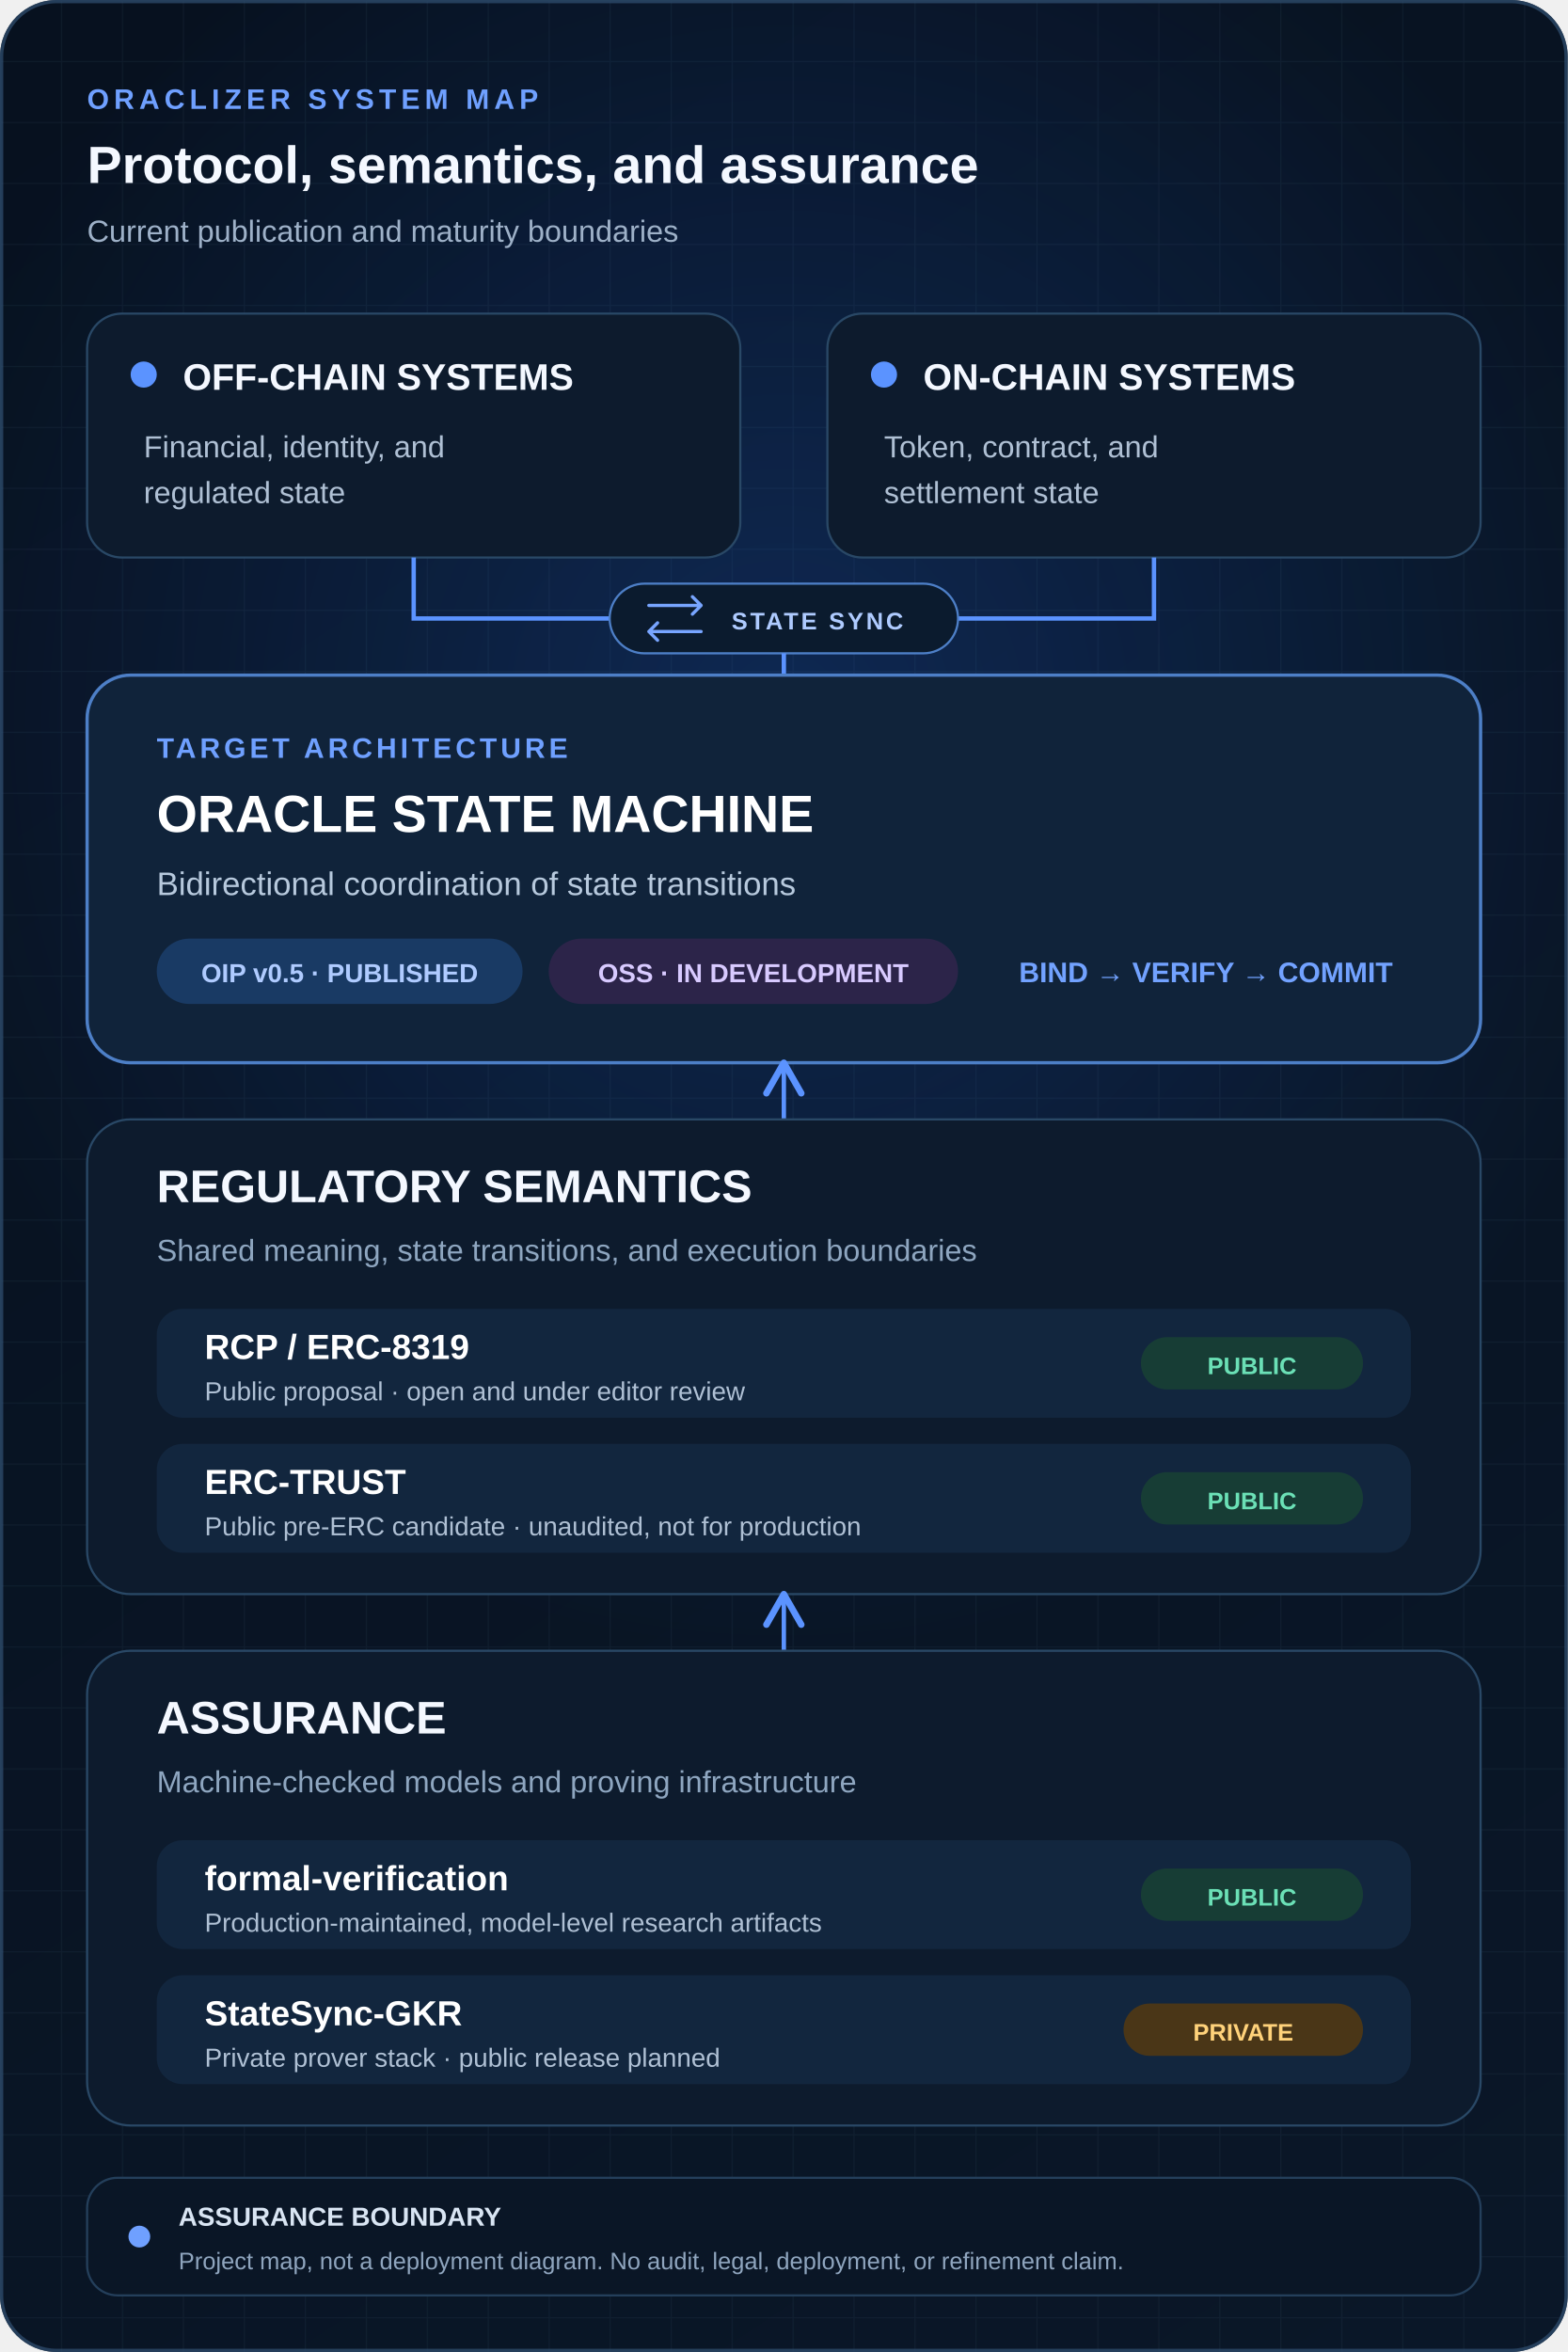
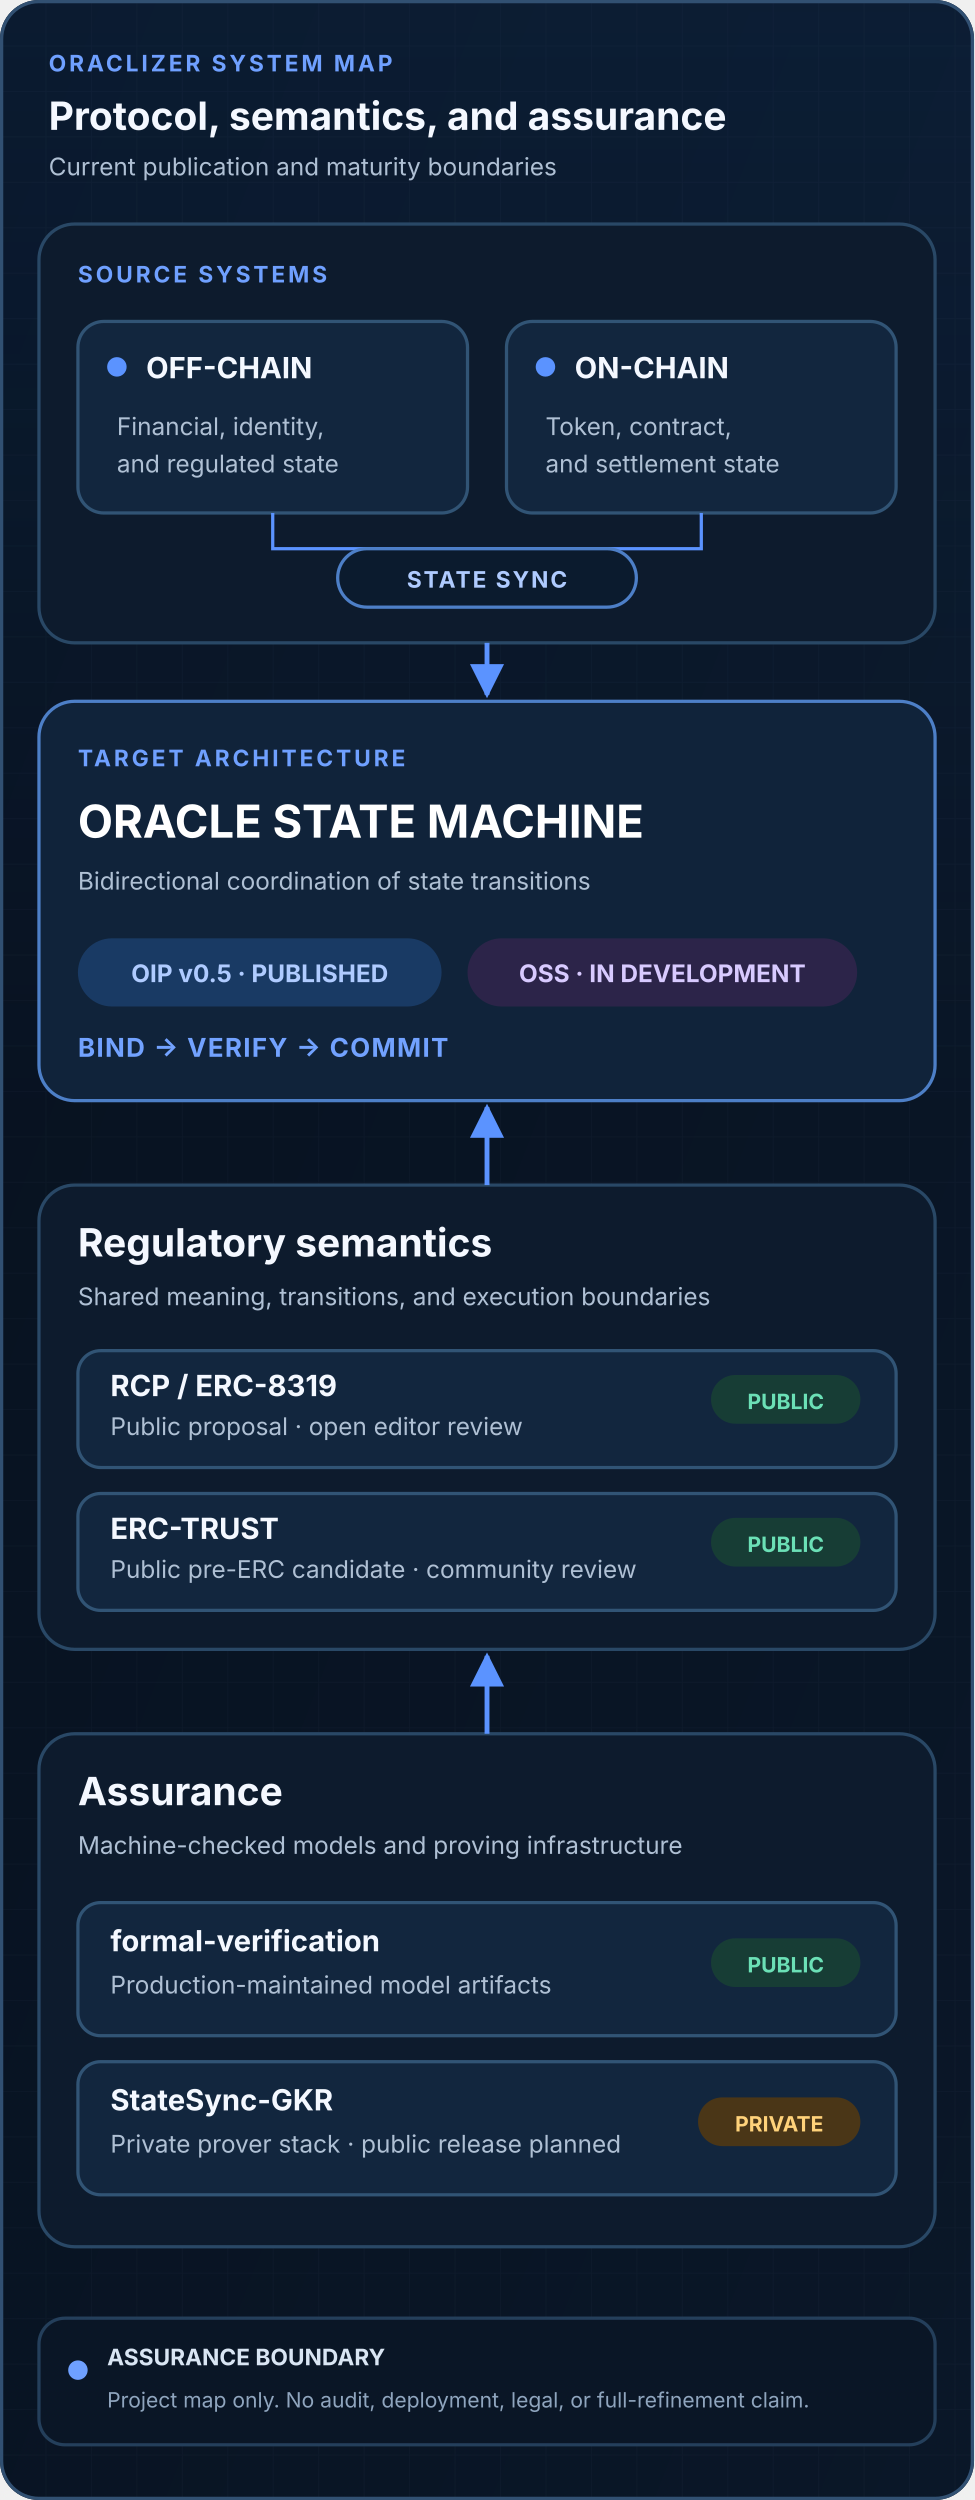
- <svg xmlns="http://www.w3.org/2000/svg" width="720" height="1080" viewBox="0 0 720 1080" fill="none" role="img" aria-labelledby="title desc">
+ <svg xmlns="http://www.w3.org/2000/svg" width="600" height="1540" viewBox="0 0 600 1540" role="img" aria-labelledby="title desc" preserveAspectRatio="xMidYMid meet">
  <defs>
-     <linearGradient id="bg" x1="0" y1="0" x2="720" y2="1080" gradientUnits="userSpaceOnUse">
-       <stop stop-color="#07111F" />
-       <stop offset="1" stop-color="#0A1728" />
+     <linearGradient id="bg" x1="0" y1="0" x2="1" y2="1">
+       <stop stop-color="#07111f" />
+       <stop offset="1" stop-color="#0a1728" />
    </linearGradient>
-     <radialGradient id="glow" cx="0" cy="0" r="1" gradientUnits="userSpaceOnUse" gradientTransform="translate(360 330) rotate(90) scale(430 410)">
-       <stop stop-color="#2473FF" stop-opacity="0.22" />
-       <stop offset="1" stop-color="#2473FF" stop-opacity="0" />
-     </radialGradient>
+     <linearGradient id="glow" x1="0" y1="0" x2="0" y2="1">
+       <stop stop-color="#245ea8" stop-opacity=".13" />
+       <stop offset=".45" stop-color="#245ea8" stop-opacity="0" />
+     </linearGradient>
    <pattern id="grid" width="28" height="28" patternUnits="userSpaceOnUse">
-       <path d="M28 0H0V28" stroke="#6E8AAC" stroke-opacity="0.08" />
+       <path d="M28 0H0v28" fill="none" stroke="#6e8aac" stroke-width="1" opacity=".045" />
    </pattern>
-     <marker id="arrow" markerWidth="10" markerHeight="10" refX="8" refY="5" orient="auto" markerUnits="strokeWidth">
-       <path d="M1 1L8 5L1 9" stroke="#5B93FF" stroke-width="1.5" stroke-linecap="round" stroke-linejoin="round" />
+     <marker id="arrow" viewBox="0 0 10 10" refX="9" refY="5" markerWidth="7" markerHeight="7" orient="auto">
+       <path d="M0 0 10 5 0 10Z" fill="#5b93ff" />
    </marker>
+     <style>.stage{fill:#0d1b2d;stroke:#294866;stroke-width:2}.card{fill:#12263e;stroke:#315475;stroke-width:2}.title{font:700 24px Inter,Segoe UI,Arial,sans-serif;fill:#f4f8ff}.text{font:700 18px Inter,Segoe UI,Arial,sans-serif;fill:#f4f8ff}.body{font:15px Inter,Segoe UI,Arial,sans-serif;fill:#afc0d4}.eyebrow{font:700 14px Inter,Segoe UI,Arial,sans-serif;letter-spacing:1.8px;fill:#6fa0ff}.flow{fill:none;stroke:#5b93ff;stroke-width:3;marker-end:url(#arrow)}</style>
  </defs>
-   <rect width="720" height="1080" rx="26" fill="url(#bg)" />
-   <rect width="720" height="1080" rx="26" fill="url(#grid)" />
-   <rect width="720" height="1080" rx="26" fill="url(#glow)" />
-   <rect x="0.75" y="0.75" width="718.5" height="1078.5" rx="25.25" stroke="#315072" stroke-opacity="0.7" stroke-width="1.5" />
-   <g font-family="Segoe UI, Arial, sans-serif">
-     <text x="40" y="50" fill="#6FA0FF" font-size="13" font-weight="700" letter-spacing="2.2">ORACLIZER SYSTEM MAP</text>
-     <text x="40" y="84" fill="#F4F8FF" font-size="24" font-weight="700">Protocol, semantics, and assurance</text>
-     <text x="40" y="111" fill="#9EB1C8" font-size="14">Current publication and maturity boundaries</text>
-     <rect x="40" y="144" width="300" height="112" rx="16" fill="#0D1B2D" stroke="#294866" />
-     <circle cx="66" cy="172" r="6" fill="#5B93FF" />
-     <text x="84" y="179" fill="#F4F8FF" font-size="17" font-weight="700">OFF-CHAIN SYSTEMS</text>
-     <text x="66" y="210" fill="#AFC0D4" font-size="14">Financial, identity, and</text>
-     <text x="66" y="231" fill="#AFC0D4" font-size="14">regulated state</text>
-     <rect x="380" y="144" width="300" height="112" rx="16" fill="#0D1B2D" stroke="#294866" />
-     <circle cx="406" cy="172" r="6" fill="#5B93FF" />
-     <text x="424" y="179" fill="#F4F8FF" font-size="17" font-weight="700">ON-CHAIN SYSTEMS</text>
-     <text x="406" y="210" fill="#AFC0D4" font-size="14">Token, contract, and</text>
-     <text x="406" y="231" fill="#AFC0D4" font-size="14">settlement state</text>
-     <g aria-label="Bidirectional synchronization between source systems and the oracle state machine">
-       <path d="M190 256V284H280" stroke="#5B93FF" stroke-width="2" />
-       <path d="M530 256V284H440" stroke="#5B93FF" stroke-width="2" />
-       <rect x="280" y="268" width="160" height="32" rx="16" fill="#0B1B2E" stroke="#4D7FC7" />
-       <path d="M298 278H322M318 274L322 278L318 282M322 290H298M302 286L298 290L302 294" stroke="#78A5FF" stroke-width="1.5" stroke-linecap="round" stroke-linejoin="round" />
-       <text x="336" y="289" fill="#AFCBFF" font-size="11" font-weight="700" letter-spacing="1.2">STATE SYNC</text>
-       <path d="M360 300V310" stroke="#5B93FF" stroke-width="2" />
-     </g>
-     <rect x="40" y="310" width="640" height="178" rx="20" fill="#10233A" stroke="#4D7FC7" stroke-width="1.5" />
-     <text x="72" y="348" fill="#6FA0FF" font-size="13" font-weight="700" letter-spacing="1.7">TARGET ARCHITECTURE</text>
-     <text x="72" y="382" fill="#FFFFFF" font-size="24" font-weight="700">ORACLE STATE MACHINE</text>
-     <text x="72" y="411" fill="#B7C9DD" font-size="15">Bidirectional coordination of state transitions</text>
-     <rect x="72" y="431" width="168" height="30" rx="15" fill="#193A64" />
-     <text x="156" y="451" text-anchor="middle" fill="#AFCBFF" font-size="12" font-weight="700">OIP v0.5 · PUBLISHED</text>
-     <rect x="252" y="431" width="188" height="30" rx="15" fill="#2C2449" />
-     <text x="346" y="451" text-anchor="middle" fill="#D8CAFF" font-size="12" font-weight="700">OSS · IN DEVELOPMENT</text>
-     <text x="468" y="451" fill="#72A2FF" font-size="13" font-weight="600">BIND → VERIFY → COMMIT</text>
-     <path d="M360 514V488" stroke="#5B93FF" stroke-width="2" marker-end="url(#arrow)" />
-     <rect x="40" y="514" width="640" height="218" rx="20" fill="#0D1B2D" stroke="#294866" />
-     <text x="72" y="552" fill="#F4F8FF" font-size="21" font-weight="700">REGULATORY SEMANTICS</text>
-     <text x="72" y="579" fill="#8EA6C0" font-size="14">Shared meaning, state transitions, and execution boundaries</text>
-     <rect x="72" y="601" width="576" height="50" rx="12" fill="#12263E" />
-     <text x="94" y="624" fill="#FFFFFF" font-size="16" font-weight="700">RCP / ERC-8319</text>
-     <text x="94" y="643" fill="#AFC0D4" font-size="12">Public proposal · open and under editor review</text>
-     <rect x="524" y="614" width="102" height="24" rx="12" fill="#173D35" />
-     <text x="575" y="631" text-anchor="middle" fill="#6BE0B6" font-size="11" font-weight="700">PUBLIC</text>
-     <rect x="72" y="663" width="576" height="50" rx="12" fill="#12263E" />
-     <text x="94" y="686" fill="#FFFFFF" font-size="16" font-weight="700">ERC-TRUST</text>
-     <text x="94" y="705" fill="#AFC0D4" font-size="12">Public pre-ERC candidate · unaudited, not for production</text>
-     <rect x="524" y="676" width="102" height="24" rx="12" fill="#173D35" />
-     <text x="575" y="693" text-anchor="middle" fill="#6BE0B6" font-size="11" font-weight="700">PUBLIC</text>
-     <path d="M360 758V732" stroke="#5B93FF" stroke-width="2" marker-end="url(#arrow)" />
-     <rect x="40" y="758" width="640" height="218" rx="20" fill="#0D1B2D" stroke="#294866" />
-     <text x="72" y="796" fill="#F4F8FF" font-size="21" font-weight="700">ASSURANCE</text>
-     <text x="72" y="823" fill="#8EA6C0" font-size="14">Machine-checked models and proving infrastructure</text>
-     <rect x="72" y="845" width="576" height="50" rx="12" fill="#12263E" />
-     <text x="94" y="868" fill="#FFFFFF" font-size="16" font-weight="700">formal-verification</text>
-     <text x="94" y="887" fill="#AFC0D4" font-size="12">Production-maintained, model-level research artifacts</text>
-     <rect x="524" y="858" width="102" height="24" rx="12" fill="#173D35" />
-     <text x="575" y="875" text-anchor="middle" fill="#6BE0B6" font-size="11" font-weight="700">PUBLIC</text>
-     <rect x="72" y="907" width="576" height="50" rx="12" fill="#12263E" />
-     <text x="94" y="930" fill="#FFFFFF" font-size="16" font-weight="700">StateSync-GKR</text>
-     <text x="94" y="949" fill="#AFC0D4" font-size="12">Private prover stack · public release planned</text>
-     <rect x="516" y="920" width="110" height="24" rx="12" fill="#4A3617" />
-     <text x="571" y="937" text-anchor="middle" fill="#FFD27A" font-size="11" font-weight="700">PRIVATE</text>
-     <rect x="40" y="1000" width="640" height="54" rx="14" fill="#0A1626" stroke="#243F5B" />
-     <circle cx="64" cy="1027" r="5" fill="#6FA0FF" />
-     <text x="82" y="1022" fill="#D9E5F3" font-size="12" font-weight="700">ASSURANCE BOUNDARY</text>
-     <text x="82" y="1042" fill="#8FA5BE" font-size="11">Project map, not a deployment diagram. No audit, legal, deployment, or refinement claim.</text>
+   <rect width="600" height="1540" rx="24" fill="url(#bg)" />
+   <rect width="600" height="1540" rx="24" fill="url(#grid)" />
+   <rect width="600" height="1540" rx="24" fill="url(#glow)" />
+   <rect x="1" y="1" width="598" height="1538" rx="23" fill="none" stroke="#315072" stroke-width="2" />
+   <g font-family="Inter,Segoe UI,Arial,sans-serif">
+     <text class="eyebrow" x="30" y="44">ORACLIZER SYSTEM MAP</text>
+     <text class="title" x="30" y="80">Protocol, semantics, and assurance</text>
+     <text class="body" x="30" y="108">Current publication and maturity boundaries</text>
+     <rect class="stage" x="24" y="138" width="552" height="258" rx="22" />
+     <text class="eyebrow" x="48" y="174">SOURCE SYSTEMS</text>
+     <rect class="card" x="48" y="198" width="240" height="118" rx="16" />
+     <circle cx="72" cy="226" r="6" fill="#5b93ff" />
+     <text class="text" x="90" y="233">OFF-CHAIN</text>
+     <text class="body" x="72" y="268">Financial, identity,</text>
+     <text class="body" x="72" y="291">and regulated state</text>
+     <rect class="card" x="312" y="198" width="240" height="118" rx="16" />
+     <circle cx="336" cy="226" r="6" fill="#5b93ff" />
+     <text class="text" x="354" y="233">ON-CHAIN</text>
+     <text class="body" x="336" y="268">Token, contract,</text>
+     <text class="body" x="336" y="291">and settlement state</text>
+     <path d="M168 316v22h132M432 316v22H300" fill="none" stroke="#5b93ff" stroke-width="2" />
+     <rect x="208" y="338" width="184" height="36" rx="18" fill="#0b1b2e" stroke="#4d7fc7" stroke-width="2" />
+     <text x="300" y="362" text-anchor="middle" fill="#afcbff" font-size="14" font-weight="700" letter-spacing="1.2">STATE SYNC</text>
+     <path class="flow" d="M300 396v32" />
+     <rect x="24" y="432" width="552" height="246" rx="22" fill="#10233a" stroke="#4d7fc7" stroke-width="2" />
+     <text class="eyebrow" x="48" y="472">TARGET ARCHITECTURE</text>
+     <text x="48" y="516" fill="#fff" font-size="28" font-weight="750">ORACLE STATE MACHINE</text>
+     <text class="body" x="48" y="548">Bidirectional coordination of state transitions</text>
+     <rect x="48" y="578" width="224" height="42" rx="21" fill="#193a64" />
+     <text x="160" y="605" text-anchor="middle" fill="#afcbff" font-size="15" font-weight="700">OIP v0.5 · PUBLISHED</text>
+     <rect x="288" y="578" width="240" height="42" rx="21" fill="#2c2449" />
+     <text x="408" y="605" text-anchor="middle" fill="#d8caff" font-size="15" font-weight="700">OSS · IN DEVELOPMENT</text>
+     <text x="48" y="651" fill="#72a2ff" font-size="16" font-weight="650" letter-spacing=".8">BIND → VERIFY → COMMIT</text>
+     <rect class="stage" x="24" y="730" width="552" height="286" rx="22" />
+     <path class="flow" d="M300 730v-48" />
+     <text class="title" x="48" y="774">Regulatory semantics</text>
+     <text class="body" x="48" y="804">Shared meaning, transitions, and execution boundaries</text>
+     <rect class="card" x="48" y="832" width="504" height="72" rx="14" />
+     <text class="text" x="68" y="860">RCP / ERC-8319</text>
+     <text class="body" x="68" y="884">Public proposal · open editor review</text>
+     <rect x="438" y="847" width="92" height="30" rx="15" fill="#173d35" />
+     <text x="484" y="868" text-anchor="middle" fill="#6be0b6" font-size="13" font-weight="700">PUBLIC</text>
+     <rect class="card" x="48" y="920" width="504" height="72" rx="14" />
+     <text class="text" x="68" y="948">ERC-TRUST</text>
+     <text class="body" x="68" y="972">Public pre-ERC candidate · community review</text>
+     <rect x="438" y="935" width="92" height="30" rx="15" fill="#173d35" />
+     <text x="484" y="956" text-anchor="middle" fill="#6be0b6" font-size="13" font-weight="700">PUBLIC</text>
+     <rect class="stage" x="24" y="1068" width="552" height="316" rx="22" />
+     <path class="flow" d="M300 1068v-48" />
+     <text class="title" x="48" y="1112">Assurance</text>
+     <text class="body" x="48" y="1142">Machine-checked models and proving infrastructure</text>
+     <rect class="card" x="48" y="1172" width="504" height="82" rx="14" />
+     <text class="text" x="68" y="1202">formal-verification</text>
+     <text class="body" x="68" y="1228">Production-maintained model artifacts</text>
+     <rect x="438" y="1194" width="92" height="30" rx="15" fill="#173d35" />
+     <text x="484" y="1215" text-anchor="middle" fill="#6be0b6" font-size="13" font-weight="700">PUBLIC</text>
+     <rect class="card" x="48" y="1270" width="504" height="82" rx="14" />
+     <text class="text" x="68" y="1300">StateSync-GKR</text>
+     <text class="body" x="68" y="1326">Private prover stack · public release planned</text>
+     <rect x="430" y="1292" width="100" height="30" rx="15" fill="#4a3617" />
+     <text x="480" y="1313" text-anchor="middle" fill="#ffd27a" font-size="13" font-weight="700">PRIVATE</text>
+     <rect x="24" y="1428" width="552" height="78" rx="16" fill="#0a1626" stroke="#243f5b" stroke-width="2" />
+     <circle cx="48" cy="1460" r="6" fill="#6fa0ff" />
+     <text x="66" y="1457" fill="#d9e5f3" font-size="14" font-weight="700">ASSURANCE BOUNDARY</text>
+     <text x="66" y="1483" fill="#8fa5be" font-size="13">Project map only. No audit, deployment, legal, or full-refinement claim.</text>
  </g>
</svg>
